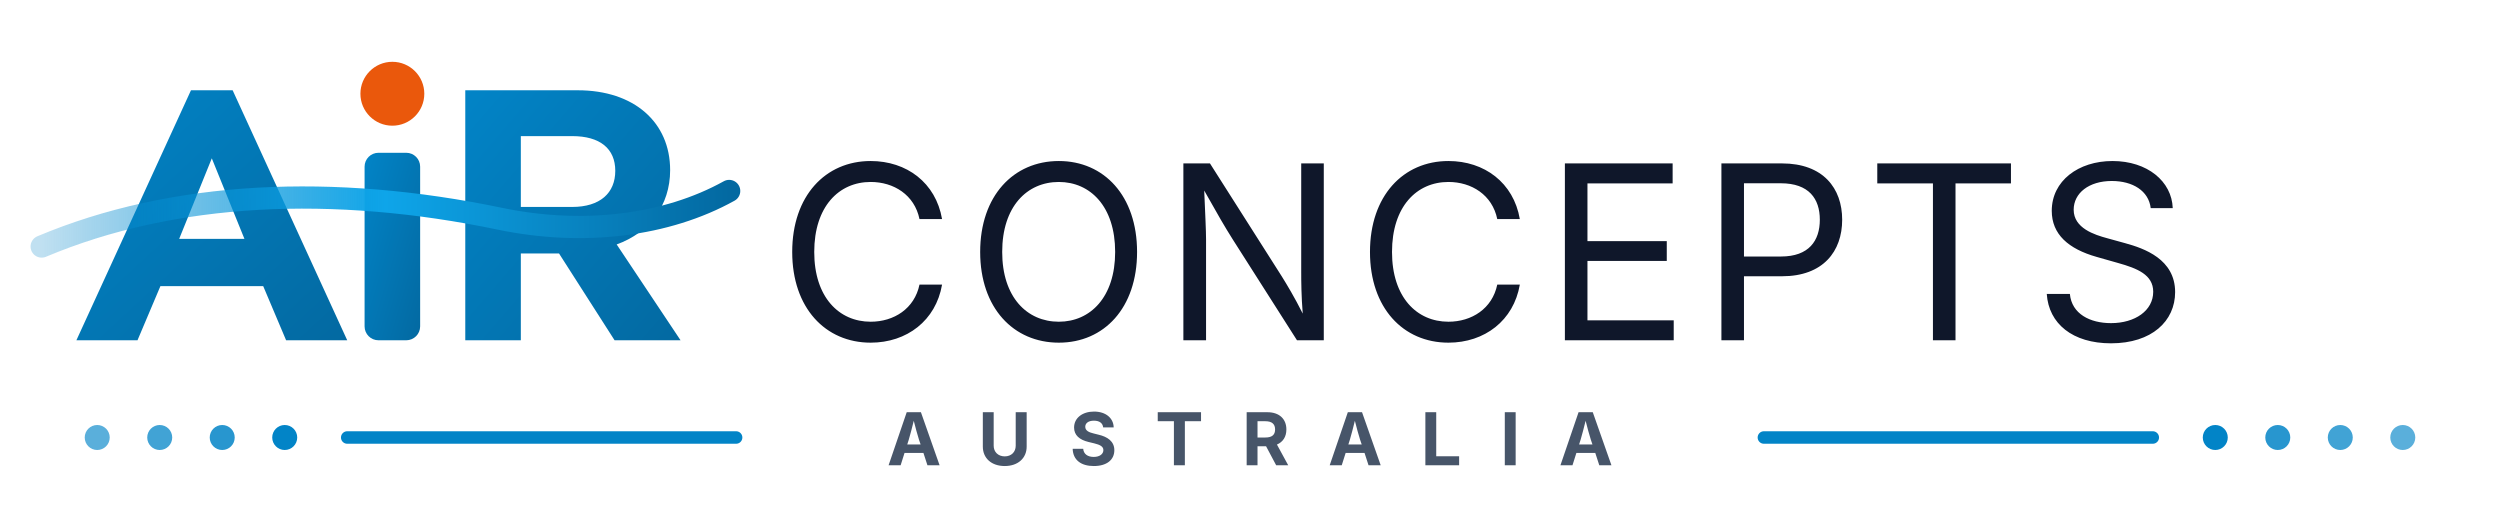
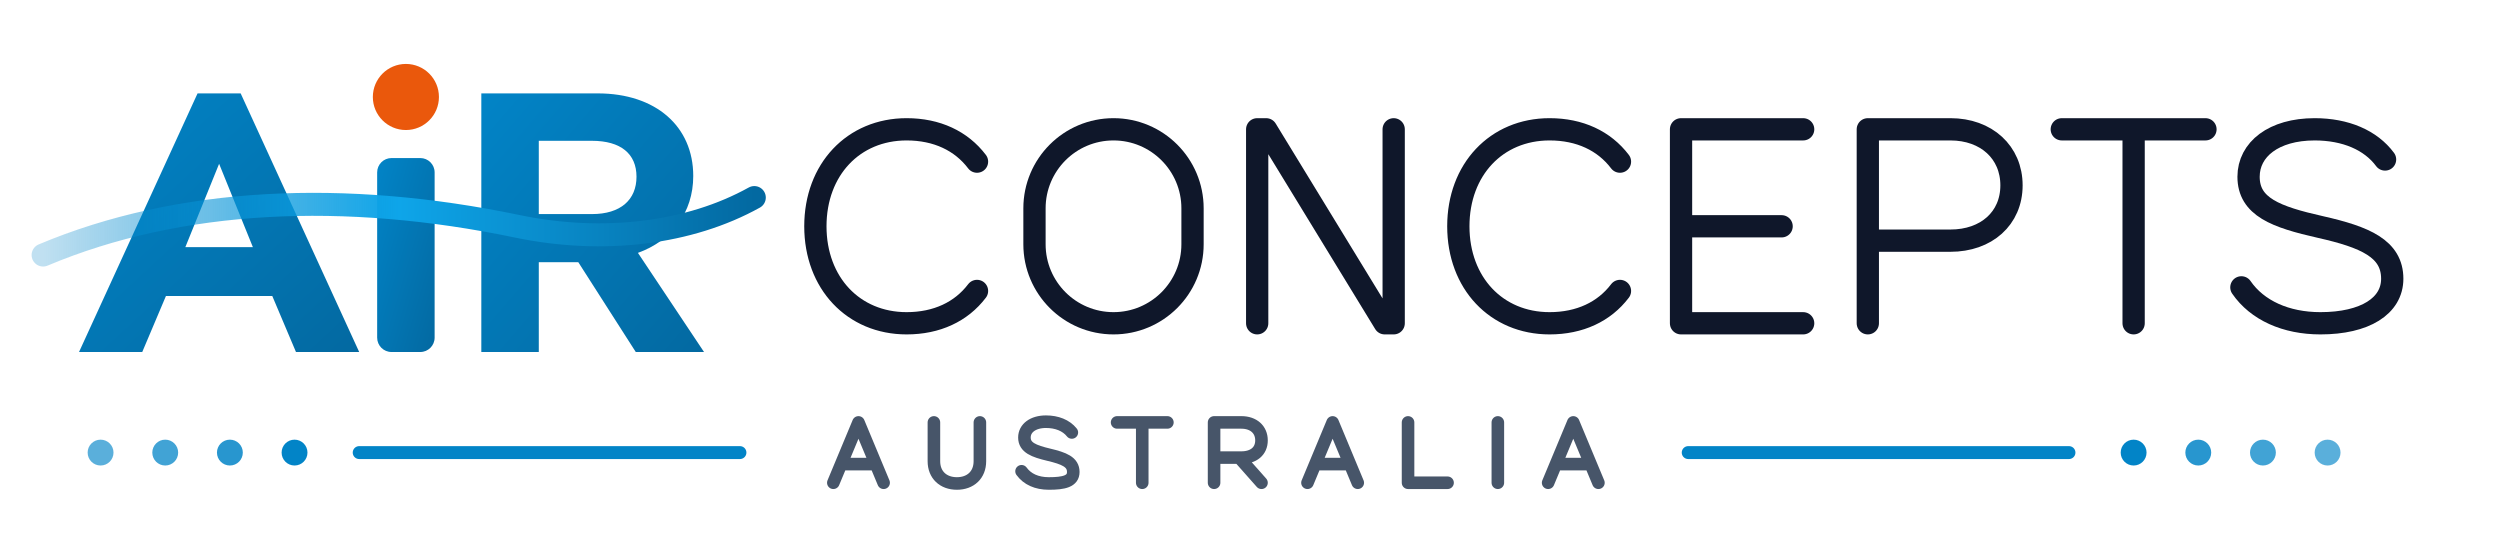
- <svg xmlns="http://www.w3.org/2000/svg" viewBox="0 0 360 76" fill="none" role="img" aria-label="Air Concepts Australia Logo">
+ <svg xmlns="http://www.w3.org/2000/svg" viewBox="0 0 348 76" fill="none" role="img" aria-label="Air Concepts Australia">
  <defs>
-     <linearGradient id="acaBlueLight" x1="0%" y1="0%" x2="100%" y2="100%">
+     <linearGradient id="acaBlueGrad" x1="0%" y1="0%" x2="100%" y2="100%">
      <stop offset="0%" stop-color="#0284C7" />
      <stop offset="100%" stop-color="#0369A1" />
    </linearGradient>
-     <linearGradient id="acaSwooshLight" x1="0%" y1="50%" x2="100%" y2="50%">
+     <linearGradient id="acaWaveGrad" x1="0%" y1="50%" x2="100%" y2="50%">
      <stop offset="0%" stop-color="#0284C7" stop-opacity="0.25" />
      <stop offset="50%" stop-color="#0EA5E9" />
      <stop offset="100%" stop-color="#0369A1" />
    </linearGradient>
  </defs>
  <g transform="translate(4, 4)">
    <circle cx="52.5" cy="9.5" r="4.6" fill="#EA580C" />
-     <path d="M23.5 9L7 45H15.8L19.1 37.2H33.9L37.2 45H46L29.5 9H23.5ZM21.8 30.4L26.5 18.8L31.2 30.4H21.8Z" fill="url(#acaBlueLight)" />
-     <rect x="48.5" y="18" width="8" height="27" rx="2" fill="url(#acaBlueLight)" />
-     <path d="M63 9V45H71V32.5H76.5L84.5 45H94L84.8 31.2C89.5 29.5 92.5 25.6 92.5 20.5C92.5 13.6 87.3 9 79.2 9H63ZM71 15.6H78.4C82.4 15.6 84.6 17.4 84.6 20.6C84.6 23.8 82.4 25.8 78.4 25.8H71V15.6Z" fill="url(#acaBlueLight)" />
-     <path d="M2 31.5C21 23.5 44 22.5 68 27.5C80 30 92 28.5 101 23.5" stroke="url(#acaSwooshLight)" stroke-width="3.2" stroke-linecap="round" />
+     <path d="M23.5 9L7 45H15.8L19.1 37.2H33.9L37.2 45H46L29.5 9H23.5ZM21.8 30.4L26.5 18.8L31.2 30.4H21.8Z" fill="url(#acaBlueGrad)" />
+     <rect x="48.5" y="18" width="8" height="27" rx="2" fill="url(#acaBlueGrad)" />
+     <path d="M63 9V45H71V32.5H76.5L84.5 45H94L84.8 31.2C89.5 29.5 92.5 25.6 92.5 20.5C92.5 13.6 87.3 9 79.2 9H63ZM71 15.6H78.4C82.4 15.6 84.6 17.4 84.6 20.6C84.6 23.8 82.4 25.8 78.4 25.8H71V15.6Z" fill="url(#acaBlueGrad)" />
+     <path d="M2 31.5C21 23.5 44 22.5 68 27.5C80 30 92 28.5 101 23.5" stroke="url(#acaWaveGrad)" stroke-width="3.2" stroke-linecap="round" />
  </g>
-   <text x="112" y="49" fill="#0F172A" font-family="'Plus Jakarta Sans', 'Inter', -apple-system, sans-serif" font-size="35" font-weight="400" letter-spacing="1.5">CONCEPTS</text>
+   <g stroke="#0F172A" stroke-width="3.1" stroke-linecap="round" stroke-linejoin="round" fill="none">
+     <path d="M136 22.5C133.8 19.6 130.4 18 126.2 18C118.8 18 113.5 23.6 113.5 31.5C113.5 39.4 118.8 45 126.2 45C130.4 45 133.8 43.4 136 40.5" />
+     <rect x="144" y="18" width="22" height="27" rx="11" />
+     <path d="M175 45V18H176.25L192.75 45H194V18" />
+     <path d="M225.5 22.5C223.3 19.6 219.9 18 215.7 18C208.3 18 203 23.6 203 31.5C203 39.4 208.3 45 215.7 45C219.9 45 223.3 43.4 225.5 40.5" />
+     <path d="M251 18H234V45H251M234 31.5H248" />
+     <path d="M260 45V18H271.5C276.5 18 280 21.2 280 25.8C280 30.4 276.5 33.5 271.5 33.5H260" />
+     <path d="M287 18H307M297 18V45" />
+     <path d="M332 22.2C330 19.5 326.5 18 322.2 18C316.5 18 313 20.8 313 24.6C313 28.8 316.8 30.2 323 31.6C329.2 33 333 34.6 333 38.8C333 42.6 329.2 45 323 45C318.2 45 314.2 43.2 312 40" />
+   </g>
  <g transform="translate(8, 63)">
    <circle cx="6" cy="0" r="1.8" fill="#0284C7" opacity="0.65" />
    <circle cx="15" cy="0" r="1.8" fill="#0284C7" opacity="0.75" />
    <circle cx="24" cy="0" r="1.8" fill="#0284C7" opacity="0.85" />
    <circle cx="33" cy="0" r="1.8" fill="#0284C7" />
-     <line x1="42" y1="0" x2="98" y2="0" stroke="#0284C7" stroke-width="1.8" stroke-linecap="round" />
-     <text x="172" y="4" fill="#475569" font-family="'Plus Jakarta Sans', 'Inter', -apple-system, sans-serif" font-size="10.5" font-weight="700" letter-spacing="5.5" text-anchor="middle">AUSTRALIA</text>
-     <line x1="246" y1="0" x2="302" y2="0" stroke="#0284C7" stroke-width="1.8" stroke-linecap="round" />
-     <circle cx="311" cy="0" r="1.8" fill="#0284C7" />
-     <circle cx="320" cy="0" r="1.8" fill="#0284C7" opacity="0.85" />
-     <circle cx="329" cy="0" r="1.8" fill="#0284C7" opacity="0.75" />
-     <circle cx="338" cy="0" r="1.8" fill="#0284C7" opacity="0.65" />
+     <line x1="42" y1="0" x2="95" y2="0" stroke="#0284C7" stroke-width="1.8" stroke-linecap="round" />
+     <g stroke="#475569" stroke-width="1.75" stroke-linecap="round" stroke-linejoin="round" fill="none">
+       <path d="M108 4.2L111.5 -4.2L115 4.2M109.2 1.6H113.8" />
+       <path d="M122 -4.2V1.2C122 3.1 123.3 4.3 125.2 4.3C127.1 4.3 128.4 3.1 128.4 1.2V-4.2" />
+       <path d="M141.2 -2.8C140.4 -3.8 139.1 -4.3 137.6 -4.3C135.8 -4.3 134.6 -3.4 134.6 -2.1C134.6 -0.7 135.9 -0.2 138 0.3C140.1 0.8 141.4 1.3 141.4 2.7C141.4 4.0 140.1 4.3 138 4.3C136.3 4.3 135 3.7 134.2 2.6" />
+       <path d="M147.5 -4.2H154.5M151 -4.2V4.2" />
+       <path d="M161 4.2V-4.2H164.8C166.5 -4.2 167.6 -3.2 167.6 -1.7C167.6 -0.2 166.5 0.7 164.8 0.7H161M164.5 0.7L167.6 4.2" />
+       <path d="M174 4.2L177.5 -4.2L181 4.2M175.2 1.6H179.8" />
+       <path d="M188 -4.2V4.2H193.5" />
+       <path d="M200.5 -4.2V4.2" />
+       <path d="M207.5 4.2L211 -4.2L214.5 4.2M208.7 1.6H213.3" />
+     </g>
+     <line x1="227" y1="0" x2="280" y2="0" stroke="#0284C7" stroke-width="1.8" stroke-linecap="round" />
+     <circle cx="289" cy="0" r="1.8" fill="#0284C7" />
+     <circle cx="298" cy="0" r="1.8" fill="#0284C7" opacity="0.85" />
+     <circle cx="307" cy="0" r="1.8" fill="#0284C7" opacity="0.75" />
+     <circle cx="316" cy="0" r="1.8" fill="#0284C7" opacity="0.65" />
  </g>
</svg>
